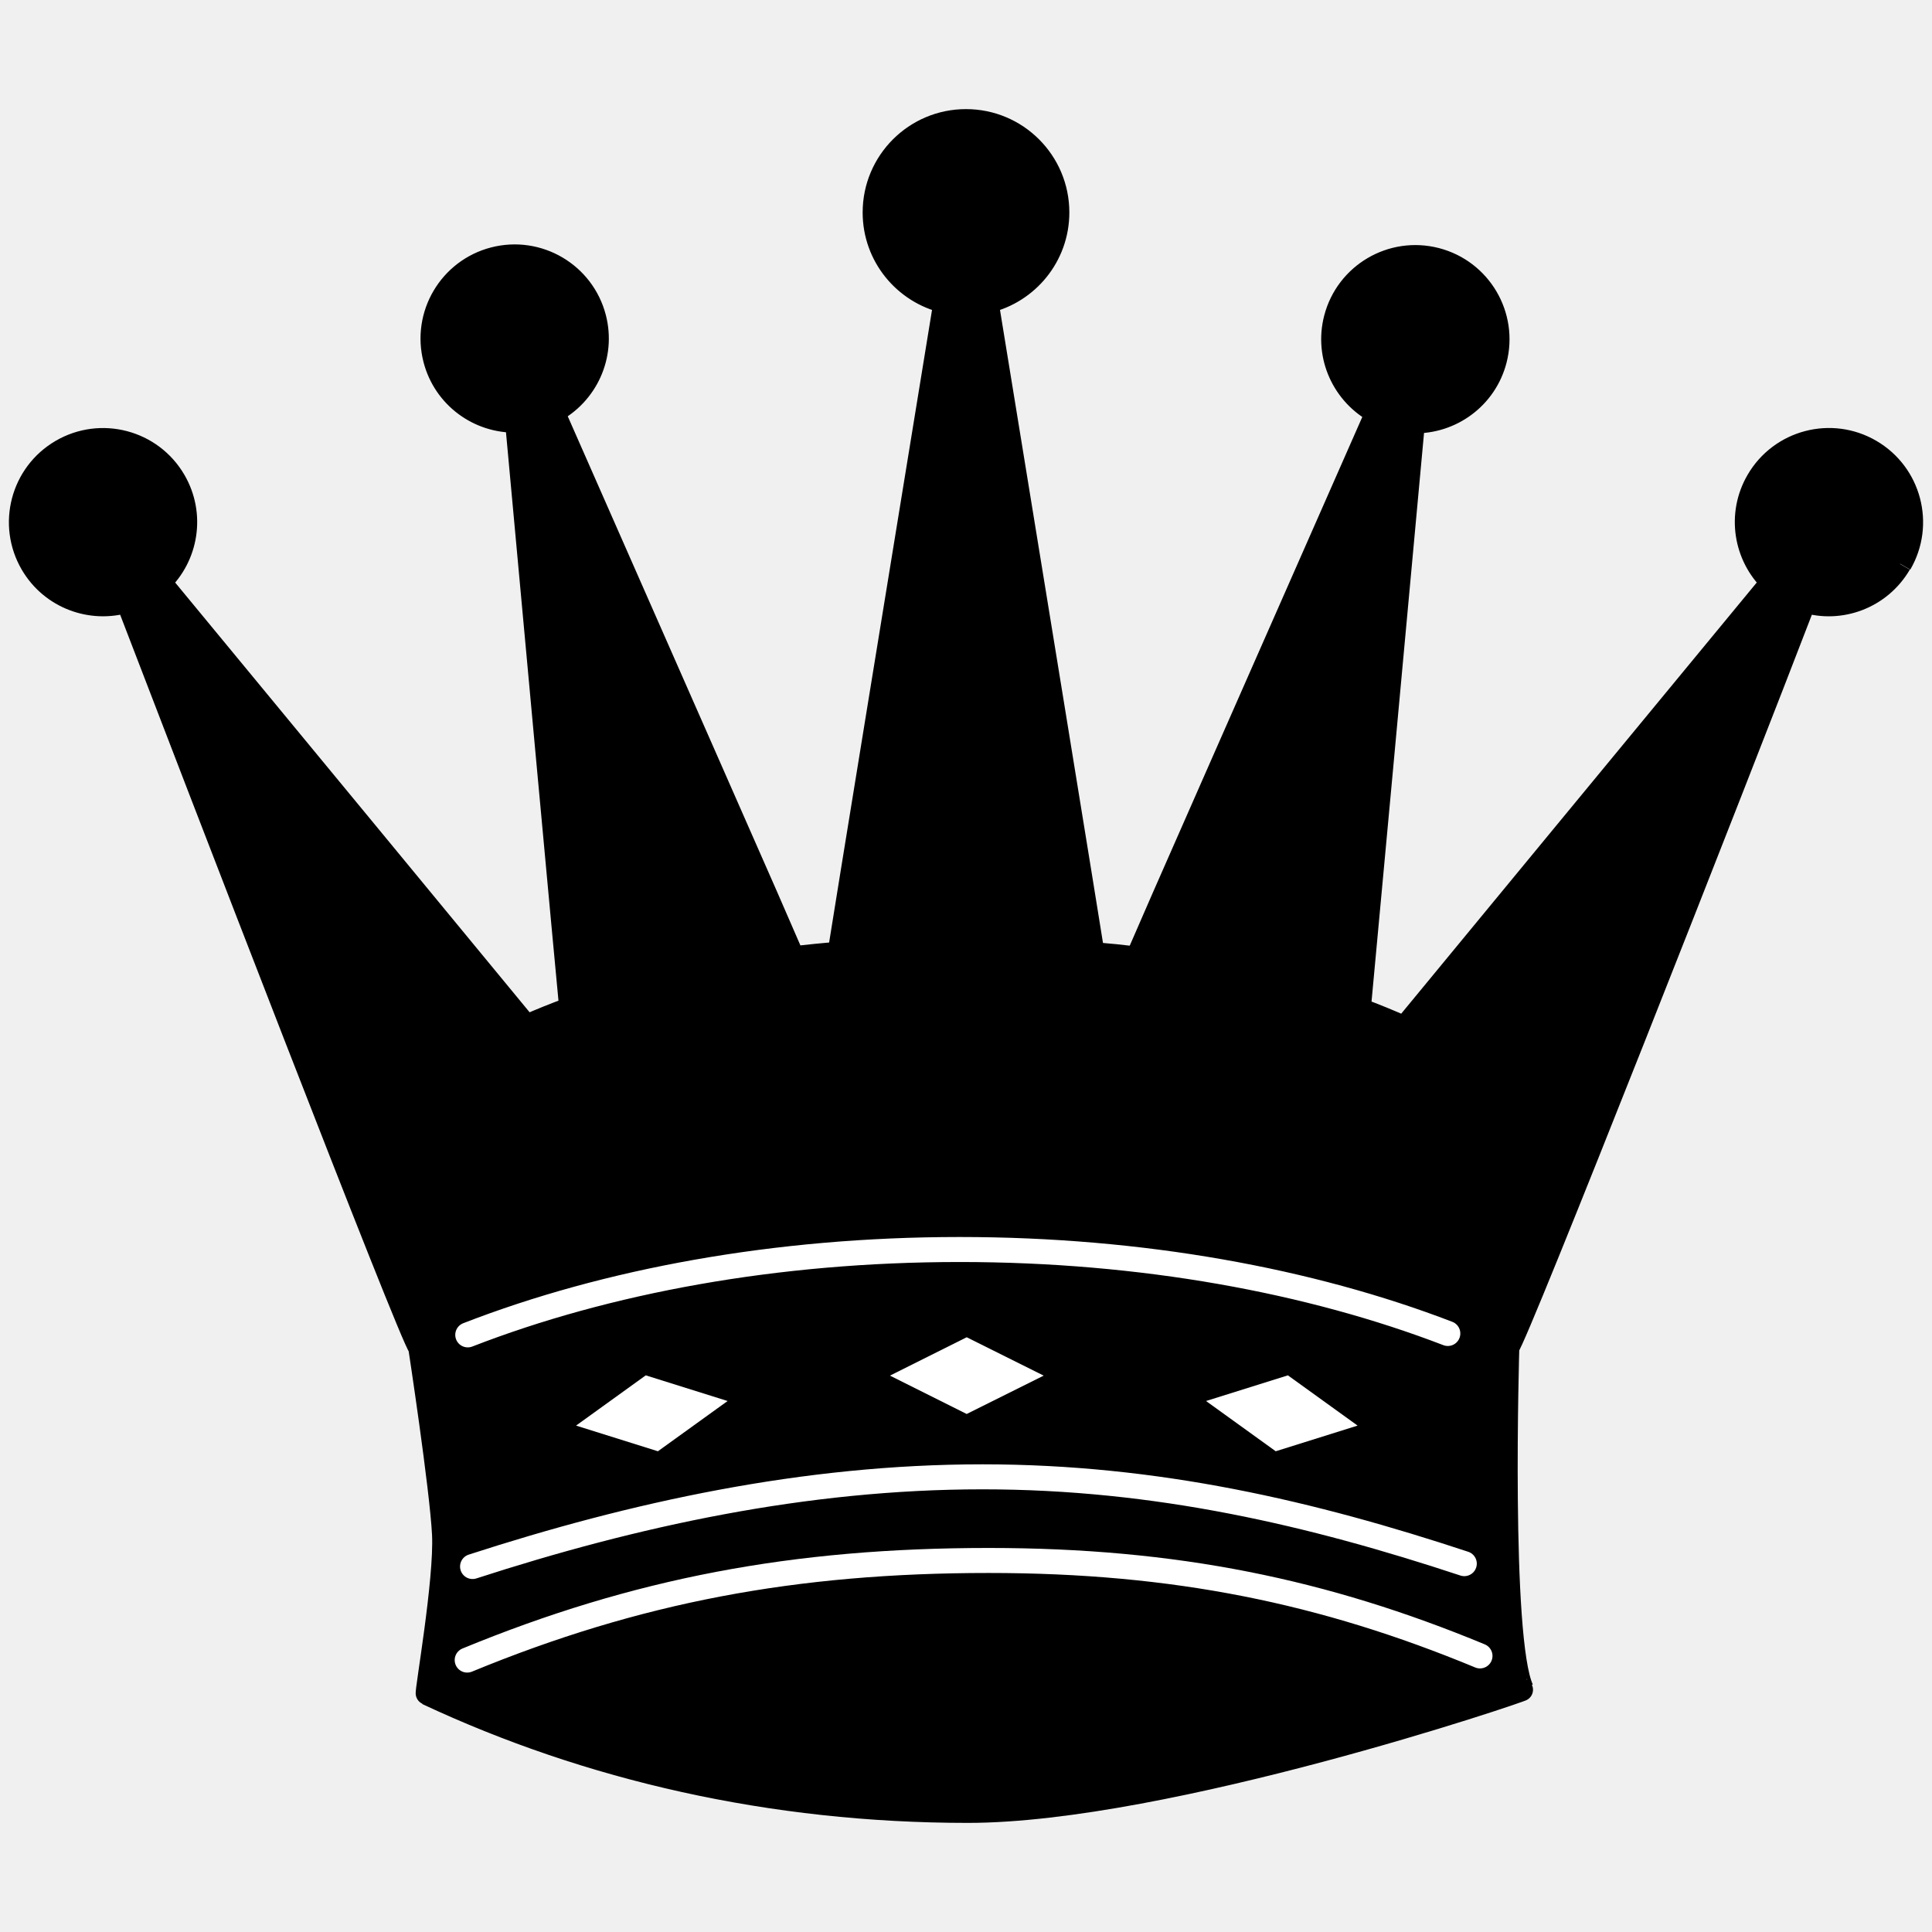
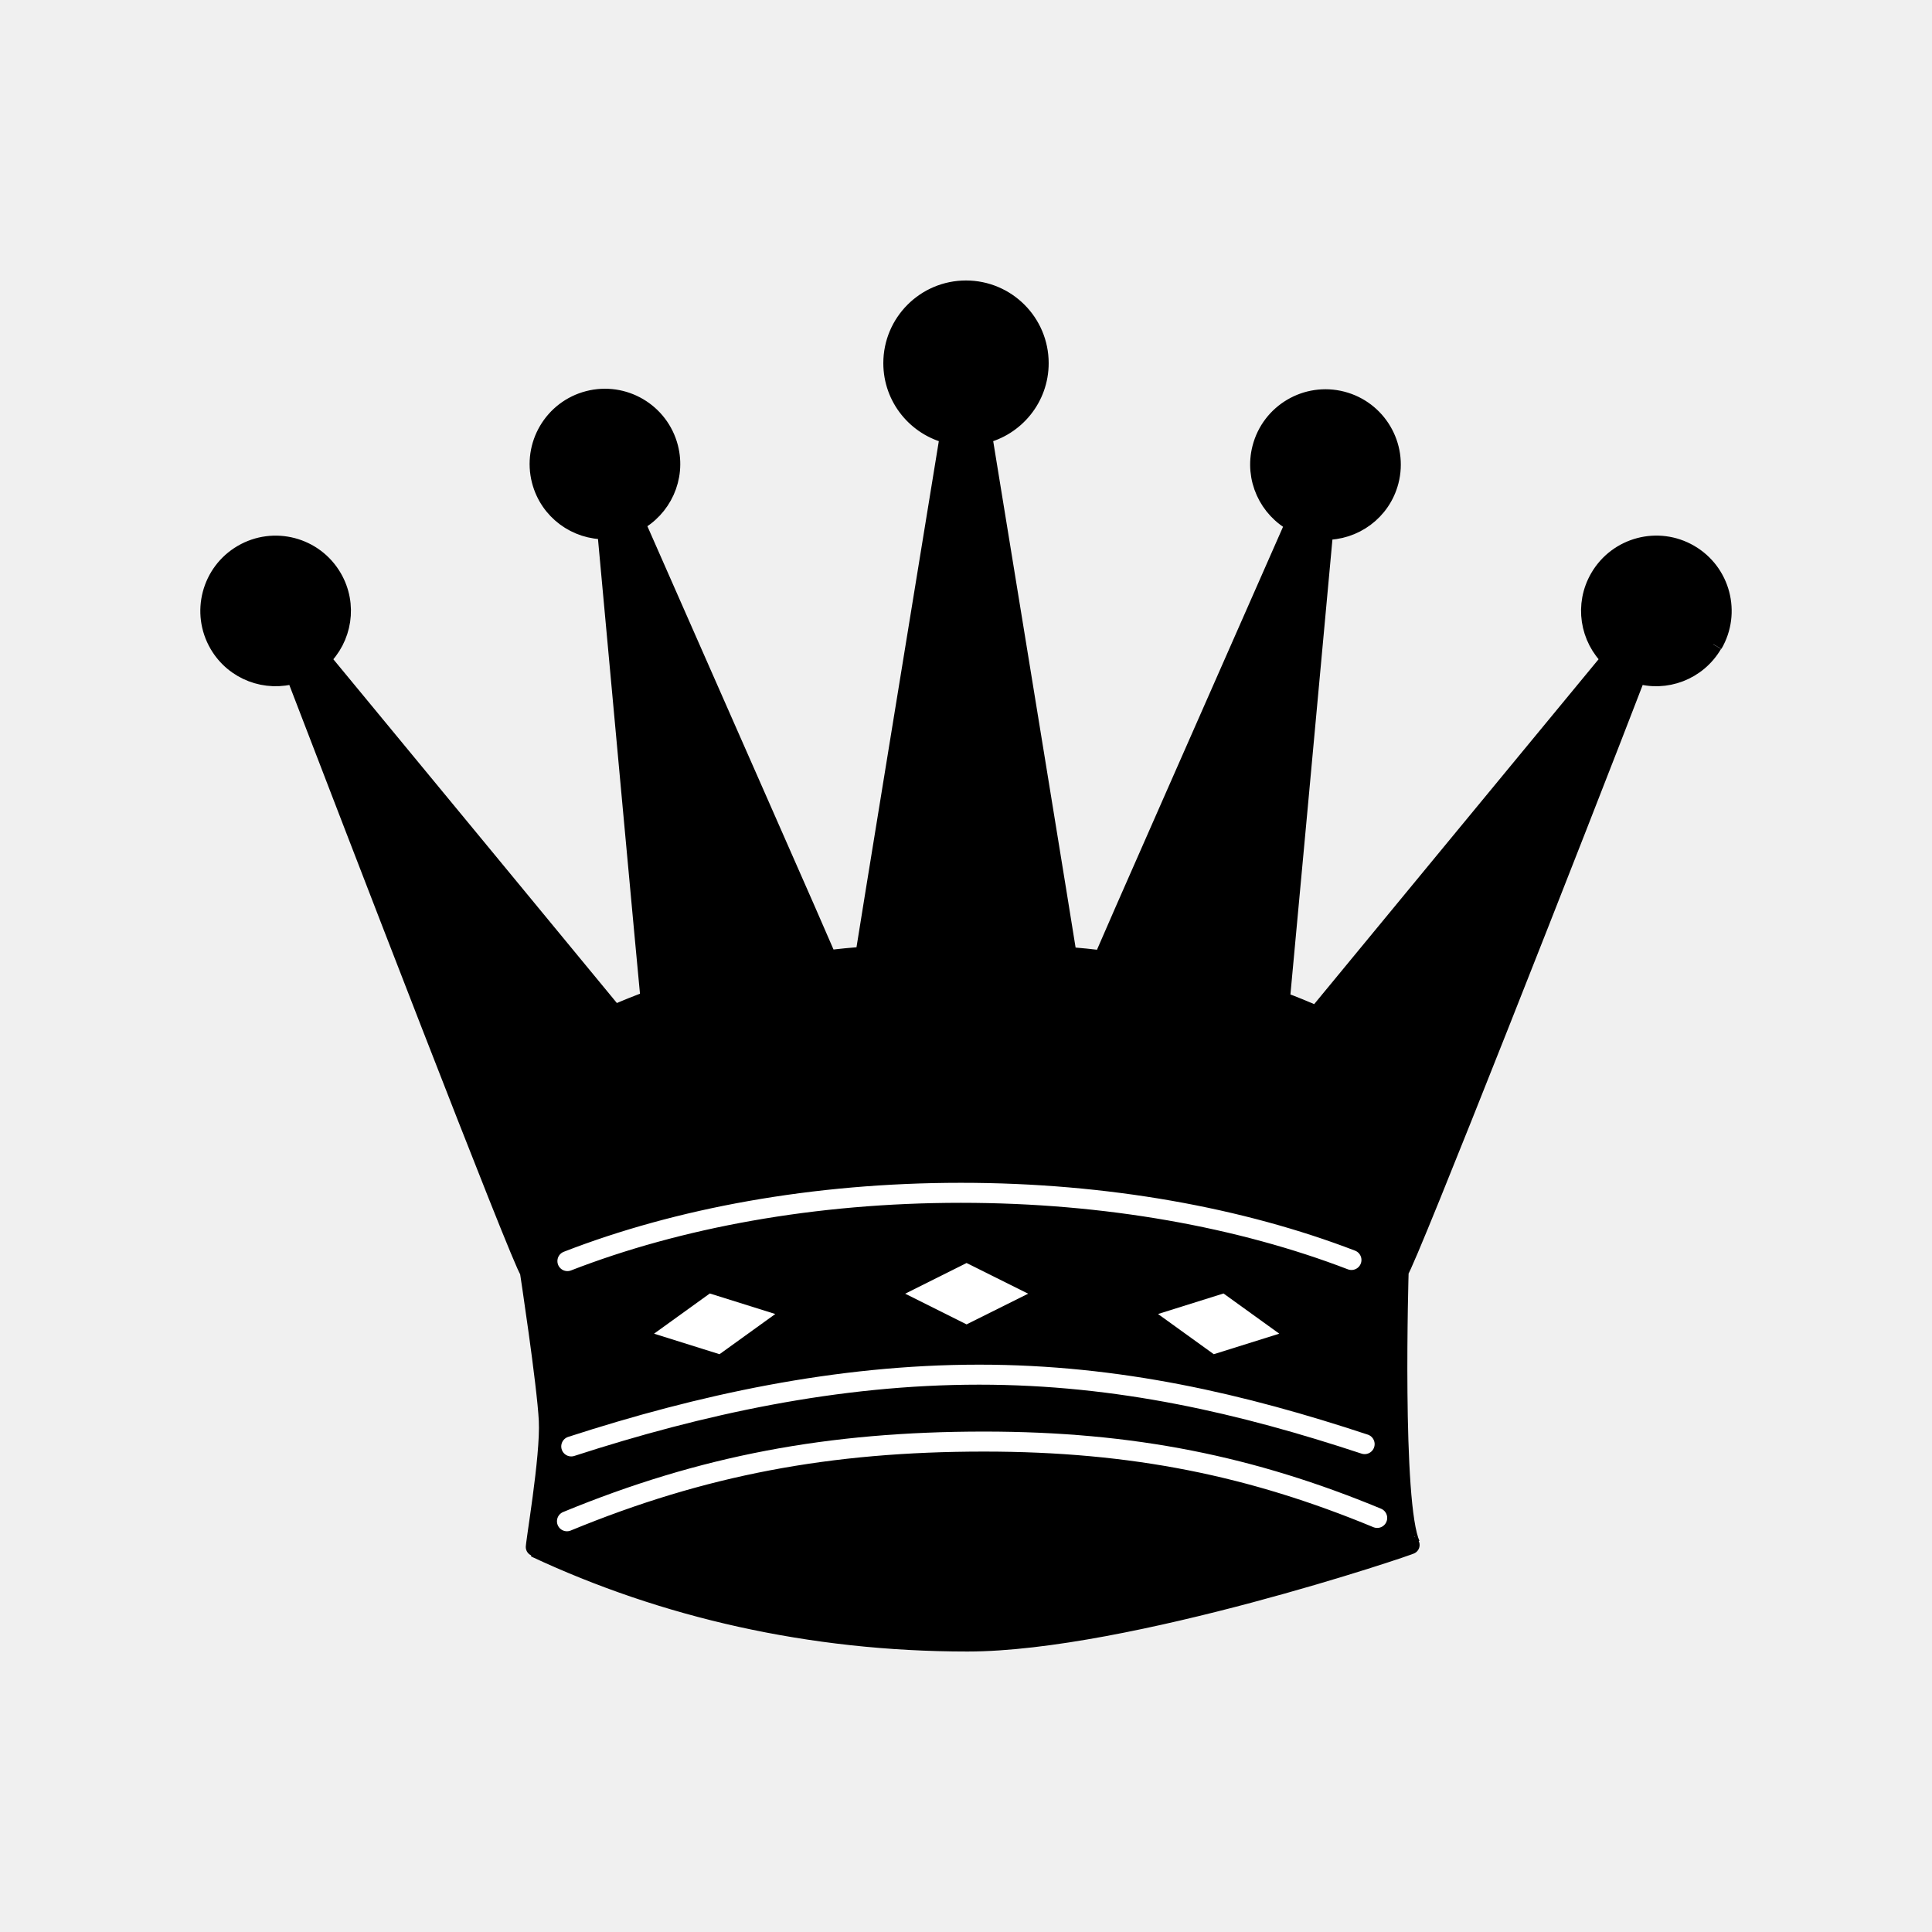
- <svg xmlns="http://www.w3.org/2000/svg" id="egytoawVAjG1" viewBox="0 0 45 45" shape-rendering="geometricPrecision" text-rendering="geometricPrecision" project-id="7abeaac6633d4d0e91ef28a48dbb310c" export-id="0e32cd5466144e49945524f99998ca91" cached="false">
-   <g transform="matrix(.2 0 0 0.2-79.36298-34.82232)">
-     <path d="M618.124,239.776c2.676-4.593,1.131-10.486-3.463-13.164-4.584-2.679-10.477-1.131-13.156,3.461-2.298,3.936-1.481,8.819,1.687,11.822C590.086,257.786,566.169,286.772,560.39,293.8c-1.696-.756-3.453-1.476-5.278-2.151.516-5.387,4.304-46.534,6.317-68.415c4.366.1,8.391-2.791,9.534-7.202c1.33-5.146-1.76-10.395-6.904-11.729-5.149-1.33-10.397,1.76-11.73,6.905-1.14,4.407.974,8.888,4.842,10.924-9.478,21.506-27.869,63.258-27.915,63.431-.009.042-.003.085-.012.126-1.671-.201-3.389-.375-5.134-.519-.35-2.313-8.237-50.712-12.351-75.918c4.726-1.105,8.249-5.334,8.249-10.397c0-5.907-4.787-10.695-10.695-10.695-5.902,0-10.692,4.788-10.692,10.695c0,5.063,3.527,9.292,8.252,10.397-4.093,25.092-11.93,73.162-12.341,75.877-1.831.144-3.616.323-5.364.524-.012-.06-.009-.111-.028-.167-.043-.172-18.437-41.928-27.909-63.435c3.865-2.029,5.979-6.512,4.839-10.922-1.333-5.143-6.584-8.234-11.73-6.902-5.14,1.332-8.234,6.583-6.901,11.726c1.143,4.412,5.165,7.301,9.53,7.2c2.009,21.858,5.785,62.919,6.317,68.396-1.794.65-3.515,1.35-5.186,2.085-6.006-7.301-29.657-35.969-42.67-51.734c3.174-3.003,3.994-7.887,1.696-11.822-2.676-4.592-8.572-6.14-13.162-3.461-4.587,2.678-6.136,8.57-3.456,13.164c2.295,3.931,6.953,5.624,11.128,4.338c7.825,20.38,33.084,85.976,34.05,86.879h.009c.018.114,2.501,16.385,2.774,21.78.273,5.367-2.062,18.499-1.893,18.576v.012c.003,0,.006-.006.009-.006c18.732,8.772,40.065,13.703,62.944,13.703c23.092,0,64.775-14.121,64.58-14.213-2.725-5.751-1.696-39.858-1.696-39.858.965-.912,26.554-65.958,34.585-86.873c4.121,1.29,8.778-.409,11.074-4.342" stroke="#000" stroke-width="2.684" stroke-linejoin="bevel" />
-     <path d="M451.224,367.444c19.697-8.117,38.134-11.601,60.726-11.601c21.697,0,39.065,3.592,57.224,11.116" stroke="#fff" stroke-width="2.912" stroke-linecap="round" />
-     <path d="M565.427,329.408c-16.022-6.157-35.651-9.779-56.856-9.779-21.396,0-41.182,3.687-57.281,9.942" stroke="#fff" stroke-width="2.912" stroke-linecap="round" />
-     <path d="M567.346,356.213c-17.733-5.859-35.787-10.111-56.114-10.111-20.711,0-40.669,4.375-59.383,10.446" fill="none" stroke="#fff" stroke-width="2.912" stroke-linecap="round" />
-     <polygon points="500.46,334.316 509.395,338.783 518.362,334.316 509.395,329.848" fill="#fff" />
-     <polygon points="554.919,340.136 545.386,343.125 537.27,337.273 546.802,334.284" fill="#fff" />
-     <polygon points="463.903,340.136 473.435,343.125 481.552,337.273 472.02,334.284" fill="#fff" />
+ <svg xmlns="http://www.w3.org/2000/svg" id="ezuxKpW6Ijc1" viewBox="0 0 45 45" shape-rendering="geometricPrecision" text-rendering="geometricPrecision" project-id="7abeaac6633d4d0e91ef28a48dbb310c" export-id="3fe2747960894ab6a0e06968d7af9617" cached="false">
+   <g transform="matrix(.16 0 0 0.16-59.33744-23.35786)">
+     <path d="M618.124,239.776c2.676-4.593,1.131-10.486-3.463-13.164-4.584-2.679-10.477-1.131-13.156,3.461-2.298,3.936-1.481,8.819,1.687,11.822C590.086,257.786,566.169,286.772,560.39,293.8c-1.696-.756-3.453-1.476-5.278-2.151.516-5.387,4.304-46.534,6.317-68.415c4.366.1,8.391-2.791,9.534-7.202c1.33-5.146-1.76-10.395-6.904-11.729-5.149-1.33-10.397,1.76-11.73,6.905-1.14,4.407.974,8.888,4.842,10.924-9.478,21.506-27.869,63.258-27.915,63.431-.009.042-.003.085-.012.126-1.671-.201-3.389-.375-5.134-.519-.35-2.313-8.237-50.712-12.351-75.918c4.726-1.105,8.249-5.334,8.249-10.397c0-5.907-4.787-10.695-10.695-10.695-5.902,0-10.692,4.788-10.692,10.695c0,5.063,3.527,9.292,8.252,10.397-4.093,25.092-11.93,73.162-12.341,75.877-1.831.144-3.616.323-5.364.524-.012-.06-.009-.111-.028-.167-.043-.172-18.437-41.928-27.909-63.435c3.865-2.029,5.979-6.512,4.839-10.922-1.333-5.143-6.584-8.234-11.73-6.902-5.14,1.332-8.234,6.583-6.901,11.726c1.143,4.412,5.165,7.301,9.53,7.2c2.009,21.858,5.785,62.919,6.317,68.396-1.794.65-3.515,1.35-5.186,2.085-6.006-7.301-29.657-35.969-42.67-51.734c3.174-3.003,3.994-7.887,1.696-11.822-2.676-4.592-8.572-6.14-13.162-3.461-4.587,2.678-6.136,8.57-3.456,13.164c2.295,3.931,6.953,5.624,11.128,4.338c7.825,20.38,33.084,85.976,34.05,86.879h.009c.018.114,2.501,16.385,2.774,21.78.273,5.367-2.062,18.499-1.893,18.576v.012c.003,0,.006-.006.009-.006c18.732,8.772,40.065,13.703,62.944,13.703c23.092,0,64.775-14.121,64.58-14.213-2.725-5.751-1.696-39.858-1.696-39.858.965-.912,26.554-65.958,34.585-86.873c4.121,1.29,8.778-.409,11.074-4.342" transform="translate(2.169089 0)" stroke="#000" stroke-width="2.684" stroke-linejoin="bevel" />
+     <g transform="translate(2.169089 0)">
+       <path d="M451.224,367.444c19.697-8.117,38.134-11.601,60.726-11.601c21.697,0,39.065,3.592,57.224,11.116" stroke="#fff" stroke-width="2.912" stroke-linecap="round" />
+       <path d="M565.427,329.408c-16.022-6.157-35.651-9.779-56.856-9.779-21.396,0-41.182,3.687-57.281,9.942" stroke="#fff" stroke-width="2.912" stroke-linecap="round" />
+     </g>
+     <path d="M567.346,356.213c-17.733-5.859-35.787-10.111-56.114-10.111-20.711,0-40.669,4.375-59.383,10.446" transform="translate(2.169089 0)" fill="none" stroke="#fff" stroke-width="2.912" stroke-linecap="round" />
+     <polygon points="500.46,334.316 509.395,338.783 518.362,334.316 509.395,329.848" transform="translate(2.169089 0)" fill="#fff" />
+     <polygon points="554.919,340.136 545.386,343.125 537.27,337.273 546.802,334.284" transform="translate(2.169089 0)" fill="#fff" />
+     <polygon points="463.903,340.136 473.435,343.125 481.552,337.273 472.02,334.284" transform="translate(2.169089 0)" fill="#fff" />
  </g>
</svg>
